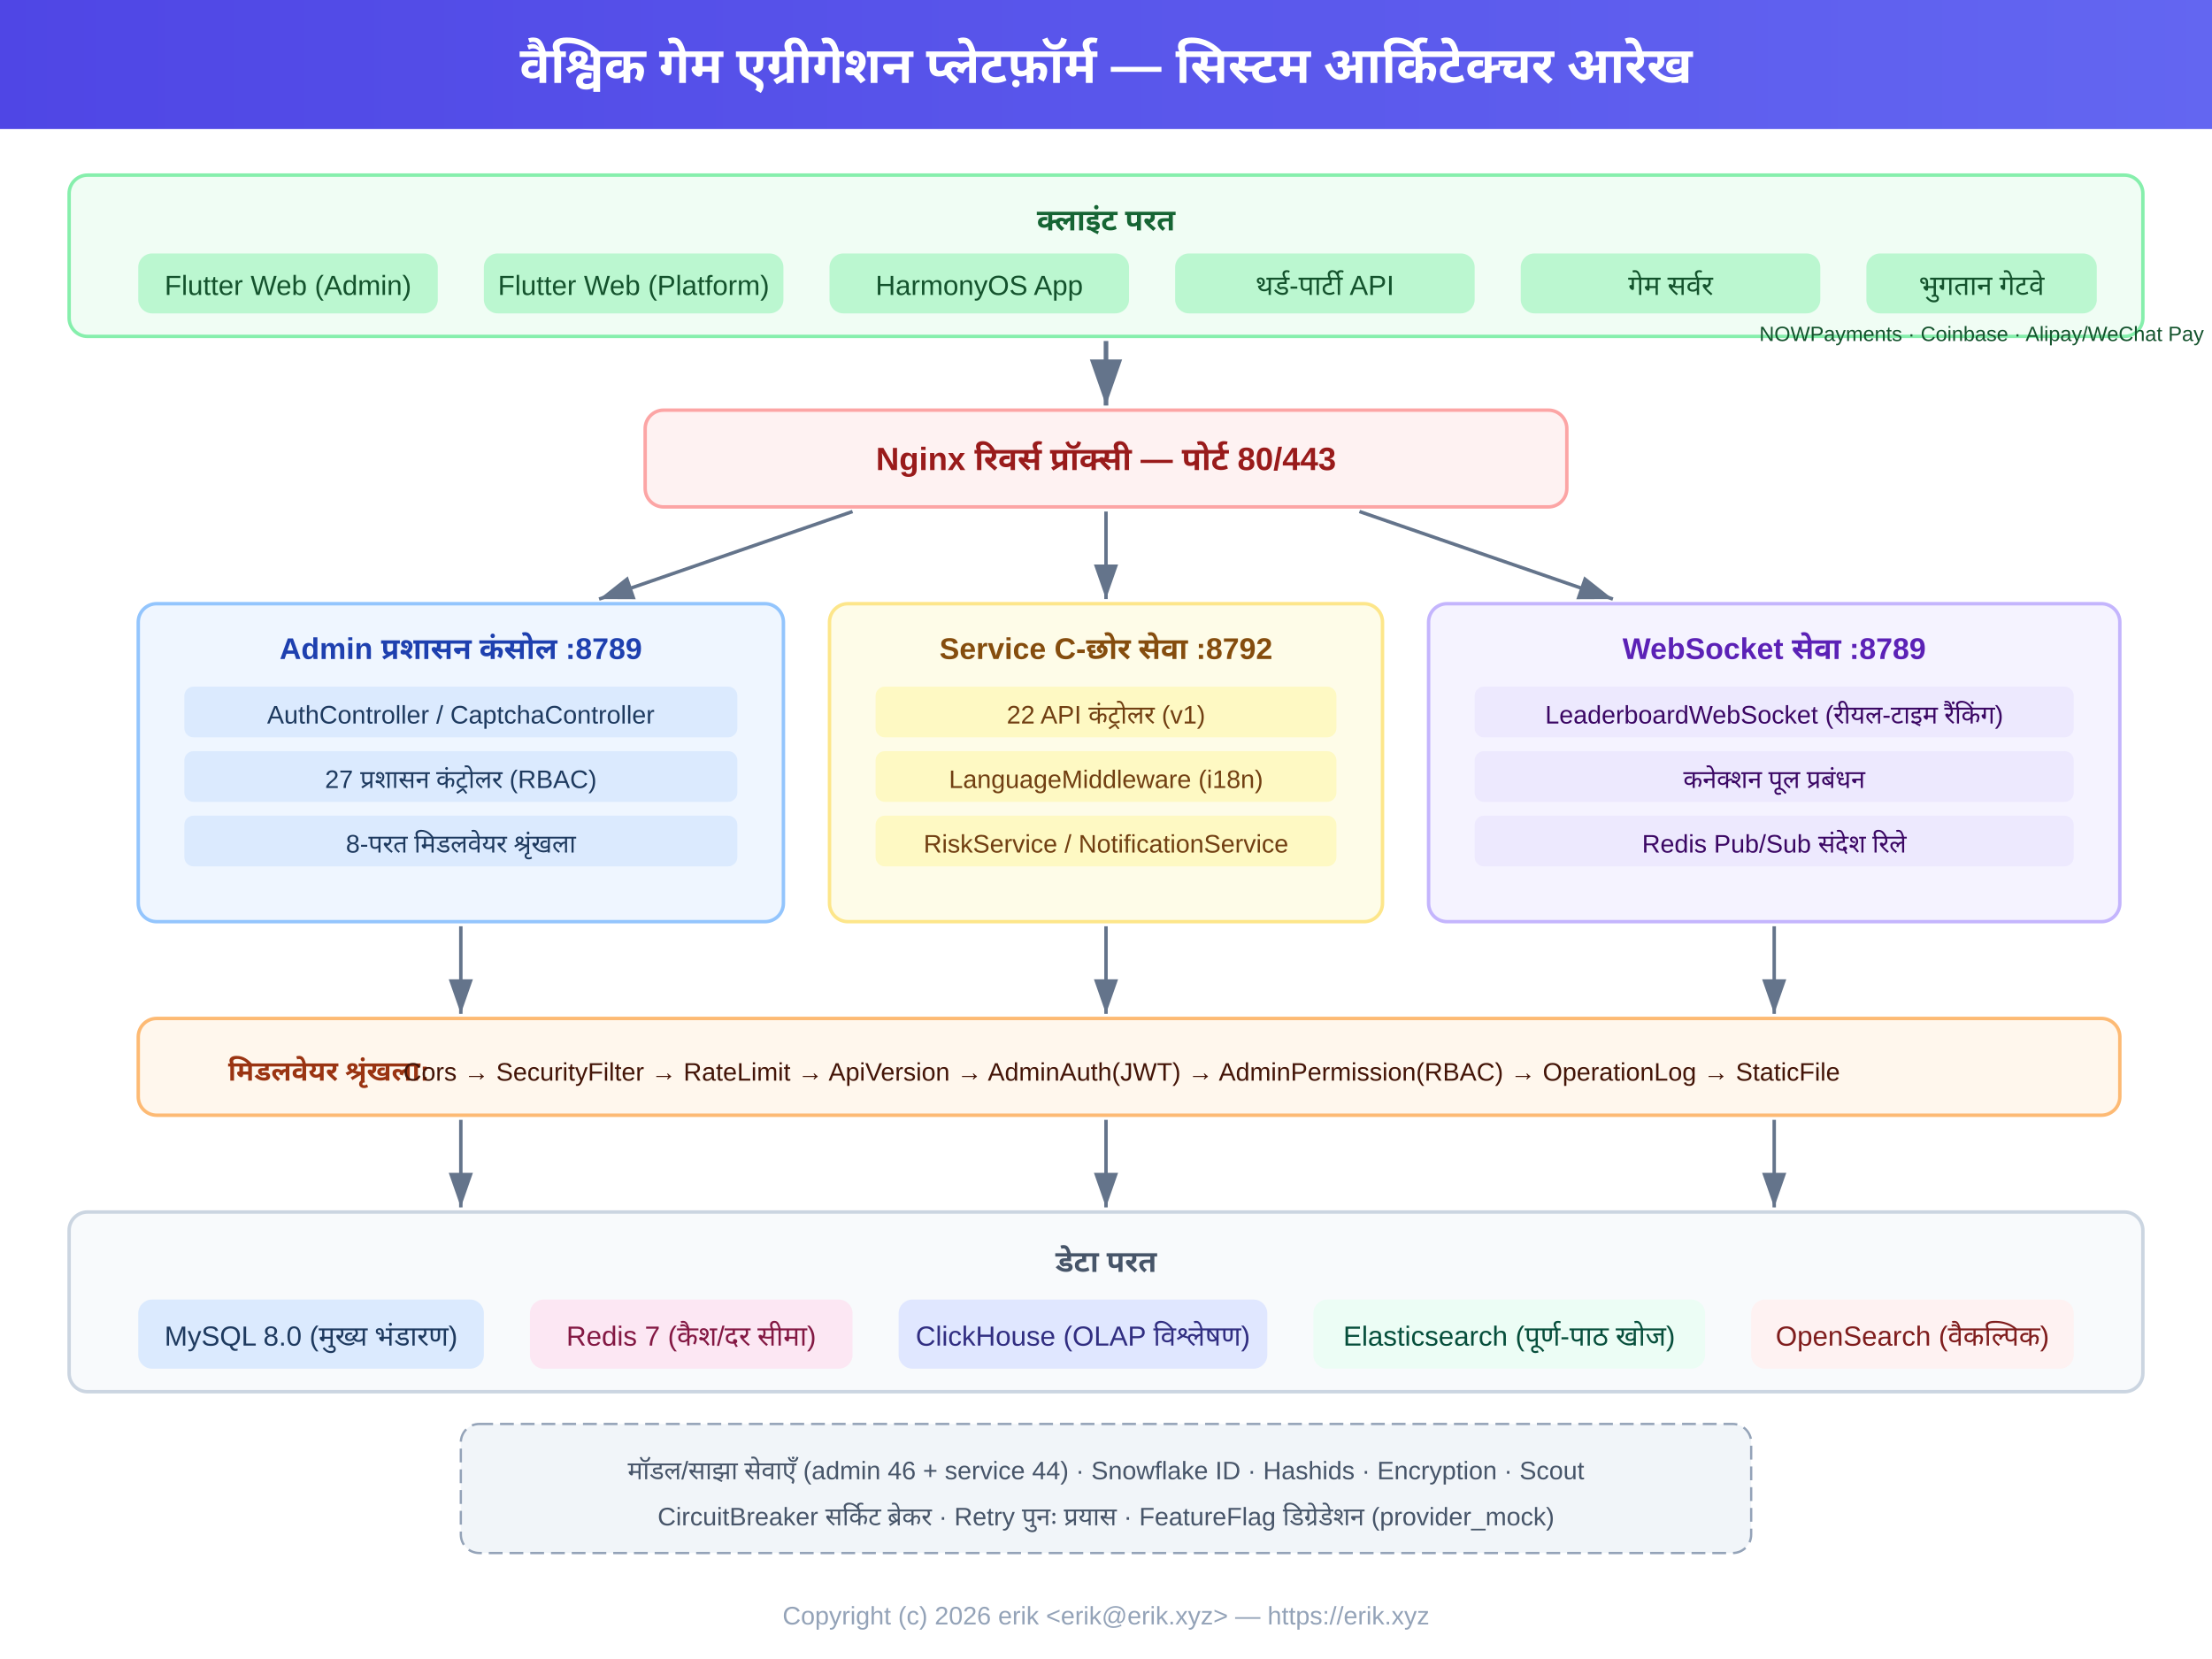
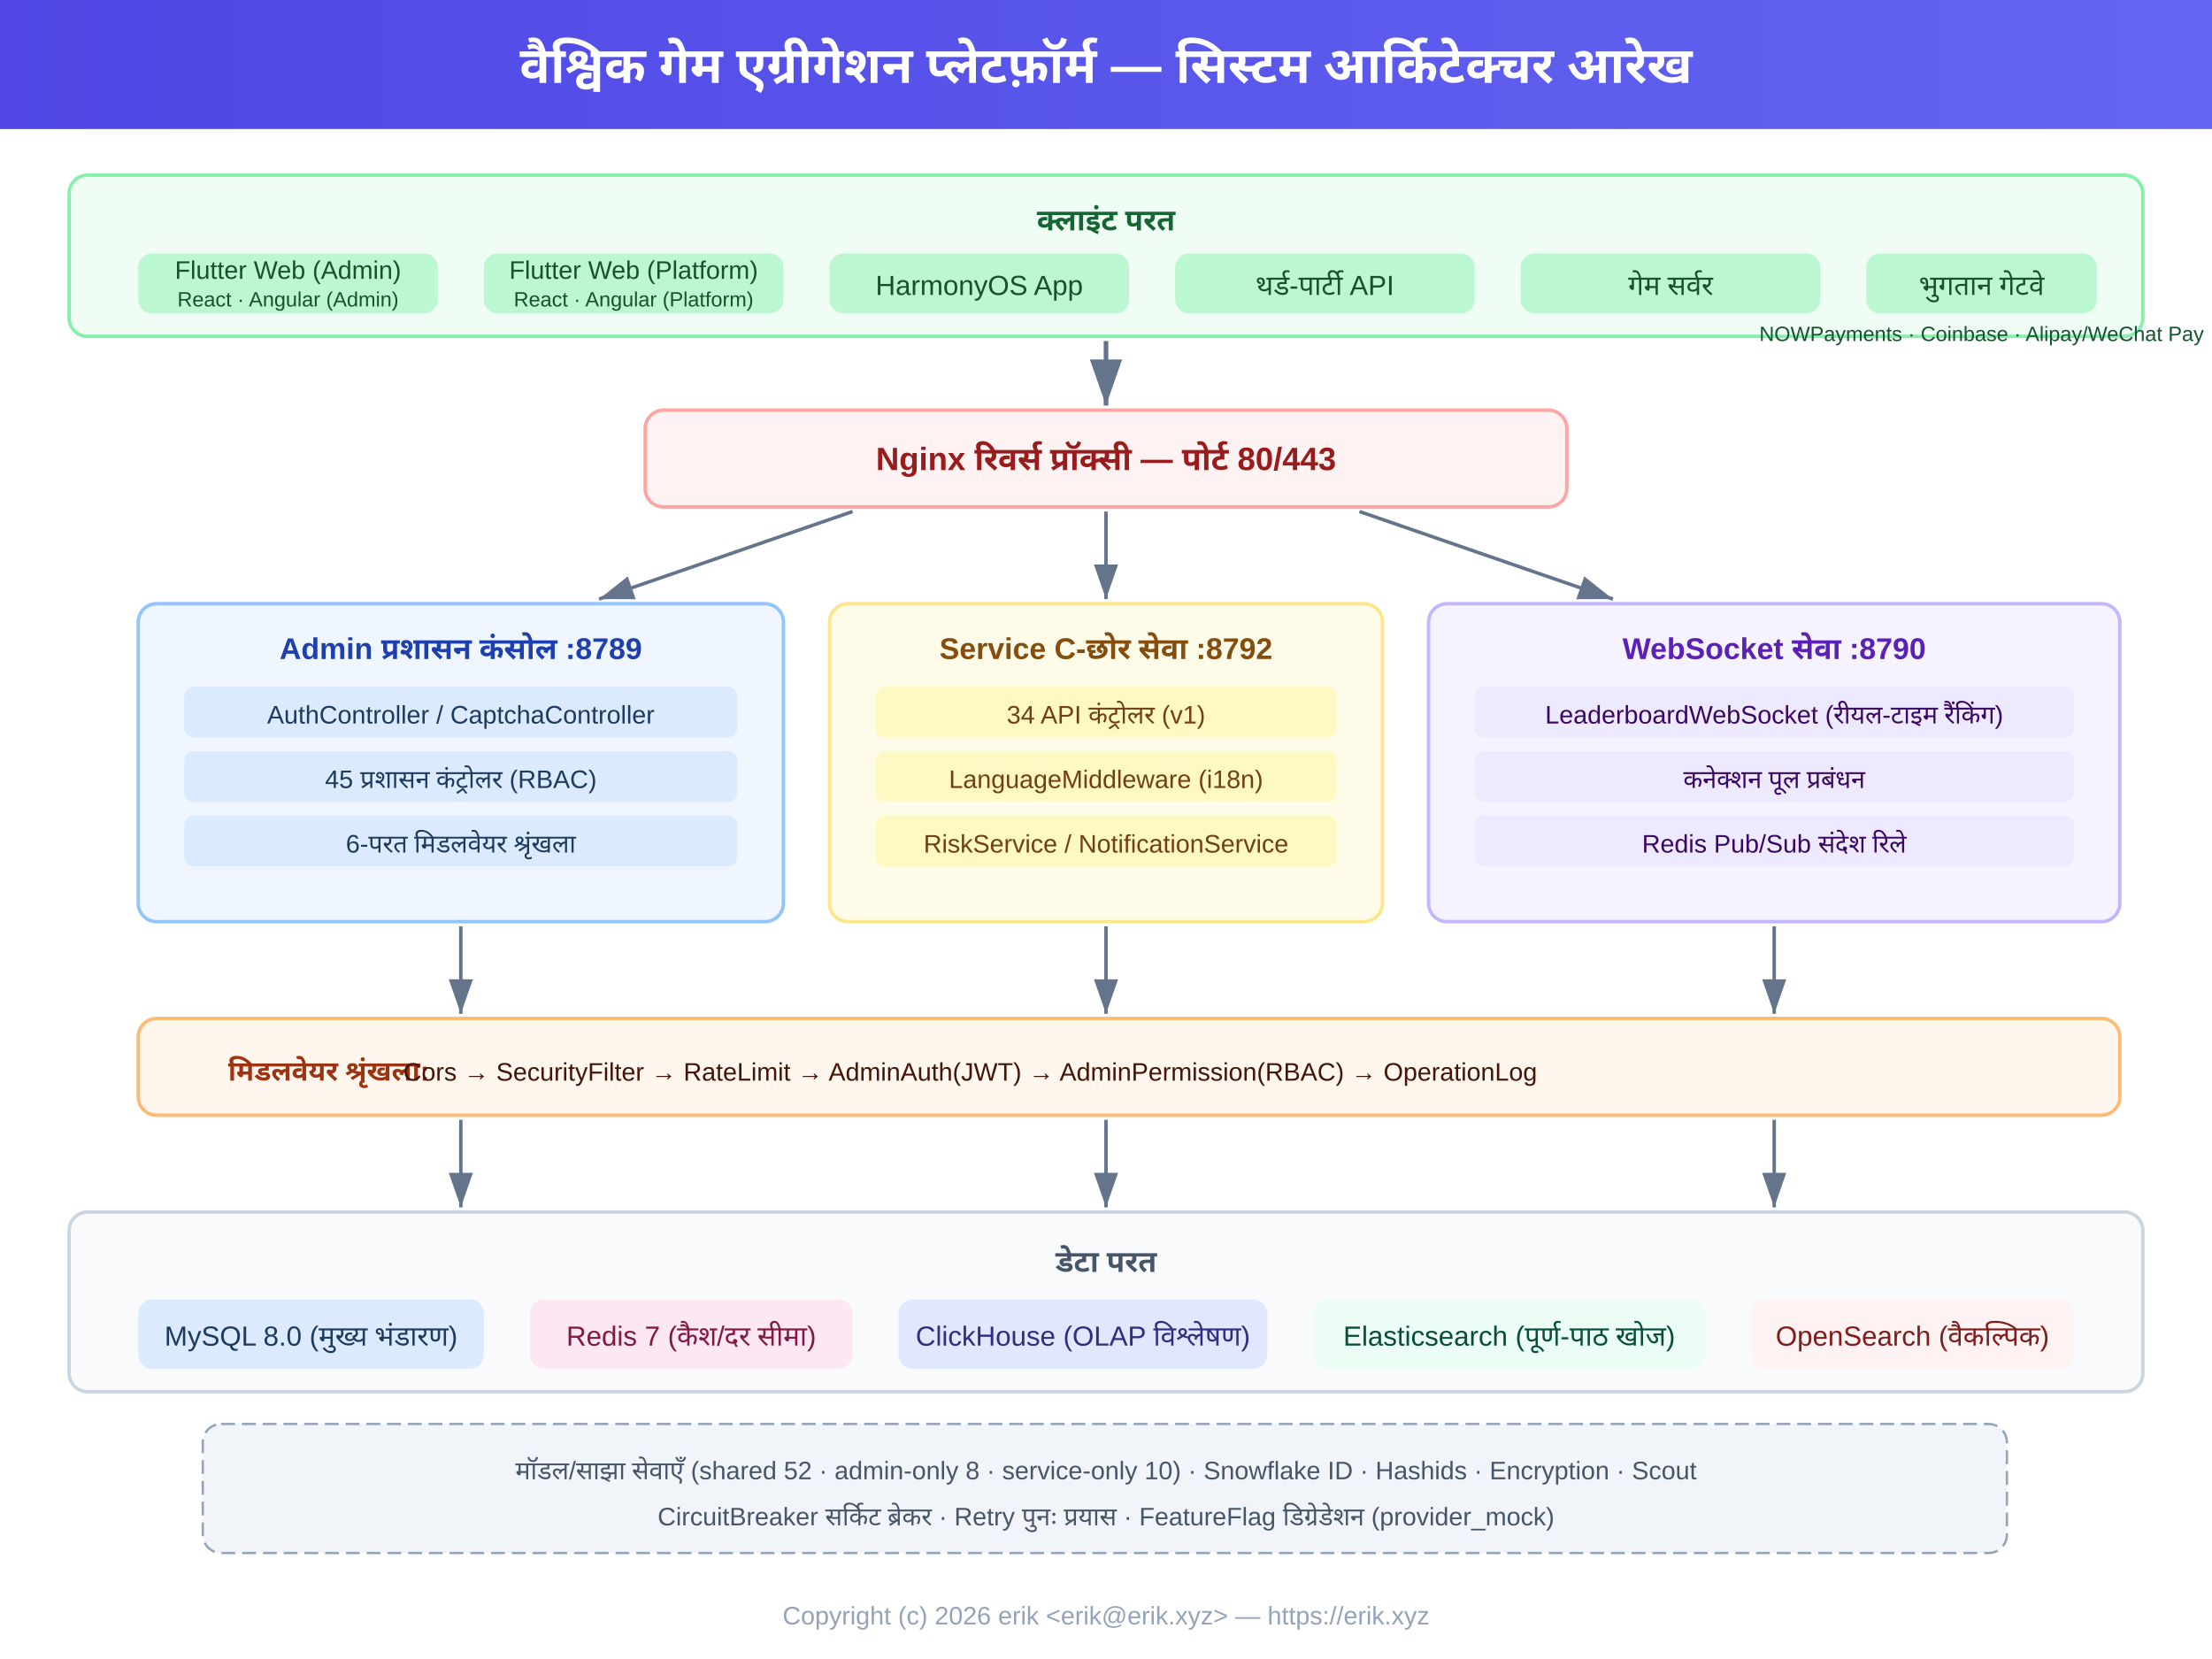
<svg xmlns="http://www.w3.org/2000/svg" viewBox="0 0 960 720" font-family="Arial, 'Noto Sans SC', 'Noto Sans Devanagari', sans-serif">
  <defs>
    <marker id="arrow" markerWidth="10" markerHeight="7" refX="10" refY="3.5" orient="auto">
      <polygon points="0 0, 10 3.5, 0 7" fill="#64748b" />
    </marker>
    <linearGradient id="hdr" x1="0" y1="0" x2="1" y2="0">
      <stop offset="0%" stop-color="#4f46e5" />
      <stop offset="100%" stop-color="#6366f1" />
    </linearGradient>
  </defs>
  <rect width="960" height="720" fill="#ffffff" />
  <rect x="0" y="0" width="960" height="56" fill="url(#hdr)" />
  <text x="480" y="36" text-anchor="middle" fill="#fff" font-size="22" font-weight="bold">वैश्विक गेम एग्रीगेशन प्लेटफ़ॉर्म — सिस्टम आर्किटेक्चर आरेख</text>
  <rect x="30" y="76" width="900" height="70" rx="8" fill="#f0fdf4" stroke="#86efac" stroke-width="1.5" />
  <text x="480" y="100" text-anchor="middle" fill="#166534" font-size="13" font-weight="bold">क्लाइंट परत</text>
  <rect x="60" y="110" width="130" height="26" rx="6" fill="#bbf7d0" />
-   <text x="125" y="128" text-anchor="middle" fill="#14532d" font-size="12">Flutter Web (Admin)</text>
+   <text x="125" y="121" text-anchor="middle" fill="#14532d" font-size="11">Flutter Web (Admin)</text>
+   <text x="125" y="133" text-anchor="middle" fill="#14532d" font-size="9">React · Angular (Admin)</text>
  <rect x="210" y="110" width="130" height="26" rx="6" fill="#bbf7d0" />
-   <text x="275" y="128" text-anchor="middle" fill="#14532d" font-size="12">Flutter Web (Platform)</text>
+   <text x="275" y="121" text-anchor="middle" fill="#14532d" font-size="11">Flutter Web (Platform)</text>
+   <text x="275" y="133" text-anchor="middle" fill="#14532d" font-size="9">React · Angular (Platform)</text>
  <rect x="360" y="110" width="130" height="26" rx="6" fill="#bbf7d0" />
  <text x="425" y="128" text-anchor="middle" fill="#14532d" font-size="12">HarmonyOS App</text>
  <rect x="510" y="110" width="130" height="26" rx="6" fill="#bbf7d0" />
  <text x="575" y="128" text-anchor="middle" fill="#14532d" font-size="12">थर्ड-पार्टी API</text>
  <rect x="660" y="110" width="130" height="26" rx="6" fill="#bbf7d0" />
  <text x="725" y="128" text-anchor="middle" fill="#14532d" font-size="12">गेम सर्वर</text>
  <rect x="810" y="110" width="100" height="26" rx="6" fill="#bbf7d0" />
  <text x="860" y="128" text-anchor="middle" fill="#14532d" font-size="12">भुगतान गेटवे</text>
  <text x="860" y="148" text-anchor="middle" fill="#14532d" font-size="9">NOWPayments · Coinbase · Alipay/WeChat Pay</text>
  <line x1="480" y1="148" x2="480" y2="176" stroke="#64748b" stroke-width="2" marker-end="url(#arrow)" />
  <rect x="280" y="178" width="400" height="42" rx="8" fill="#fef2f2" stroke="#fca5a5" stroke-width="1.5" />
  <text x="480" y="204" text-anchor="middle" fill="#991b1b" font-size="14" font-weight="bold">Nginx रिवर्स प्रॉक्सी — पोर्ट 80/443</text>
  <line x1="370" y1="222" x2="260" y2="260" stroke="#64748b" stroke-width="1.5" marker-end="url(#arrow)" />
  <line x1="480" y1="222" x2="480" y2="260" stroke="#64748b" stroke-width="1.5" marker-end="url(#arrow)" />
  <line x1="590" y1="222" x2="700" y2="260" stroke="#64748b" stroke-width="1.5" marker-end="url(#arrow)" />
  <rect x="60" y="262" width="280" height="138" rx="8" fill="#eff6ff" stroke="#93c5fd" stroke-width="1.5" />
  <text x="200" y="286" text-anchor="middle" fill="#1e40af" font-size="13" font-weight="bold">Admin प्रशासन कंसोल :8789</text>
  <rect x="80" y="298" width="240" height="22" rx="4" fill="#dbeafe" />
  <text x="200" y="314" text-anchor="middle" fill="#1e3a5f" font-size="11">AuthController / CaptchaController</text>
  <rect x="80" y="326" width="240" height="22" rx="4" fill="#dbeafe" />
-   <text x="200" y="342" text-anchor="middle" fill="#1e3a5f" font-size="11">27 प्रशासन कंट्रोलर (RBAC)</text>
+   <text x="200" y="342" text-anchor="middle" fill="#1e3a5f" font-size="11">45 प्रशासन कंट्रोलर (RBAC)</text>
  <rect x="80" y="354" width="240" height="22" rx="4" fill="#dbeafe" />
-   <text x="200" y="370" text-anchor="middle" fill="#1e3a5f" font-size="11">8-परत मिडलवेयर श्रृंखला</text>
+   <text x="200" y="370" text-anchor="middle" fill="#1e3a5f" font-size="11">6-परत मिडलवेयर श्रृंखला</text>
  <rect x="360" y="262" width="240" height="138" rx="8" fill="#fefce8" stroke="#fde68a" stroke-width="1.5" />
  <text x="480" y="286" text-anchor="middle" fill="#854d0e" font-size="13" font-weight="bold">Service C-छोर सेवा :8792</text>
  <rect x="380" y="298" width="200" height="22" rx="4" fill="#fef9c3" />
-   <text x="480" y="314" text-anchor="middle" fill="#713f12" font-size="11">22 API कंट्रोलर (v1)</text>
+   <text x="480" y="314" text-anchor="middle" fill="#713f12" font-size="11">34 API कंट्रोलर (v1)</text>
  <rect x="380" y="326" width="200" height="22" rx="4" fill="#fef9c3" />
  <text x="480" y="342" text-anchor="middle" fill="#713f12" font-size="11">LanguageMiddleware (i18n)</text>
  <rect x="380" y="354" width="200" height="22" rx="4" fill="#fef9c3" />
  <text x="480" y="370" text-anchor="middle" fill="#713f12" font-size="11">RiskService / NotificationService</text>
  <rect x="620" y="262" width="300" height="138" rx="8" fill="#f5f3ff" stroke="#c4b5fd" stroke-width="1.5" />
-   <text x="770" y="286" text-anchor="middle" fill="#5b21b6" font-size="13" font-weight="bold">WebSocket सेवा :8789</text>
+   <text x="770" y="286" text-anchor="middle" fill="#5b21b6" font-size="13" font-weight="bold">WebSocket सेवा :8790</text>
  <rect x="640" y="298" width="260" height="22" rx="4" fill="#ede9fe" />
  <text x="770" y="314" text-anchor="middle" fill="#3b0764" font-size="11">LeaderboardWebSocket (रीयल-टाइम रैंकिंग)</text>
  <rect x="640" y="326" width="260" height="22" rx="4" fill="#ede9fe" />
  <text x="770" y="342" text-anchor="middle" fill="#3b0764" font-size="11">कनेक्शन पूल प्रबंधन</text>
  <rect x="640" y="354" width="260" height="22" rx="4" fill="#ede9fe" />
  <text x="770" y="370" text-anchor="middle" fill="#3b0764" font-size="11">Redis Pub/Sub संदेश रिले</text>
  <line x1="200" y1="402" x2="200" y2="440" stroke="#64748b" stroke-width="1.5" marker-end="url(#arrow)" />
  <line x1="480" y1="402" x2="480" y2="440" stroke="#64748b" stroke-width="1.5" marker-end="url(#arrow)" />
  <line x1="770" y1="402" x2="770" y2="440" stroke="#64748b" stroke-width="1.5" marker-end="url(#arrow)" />
  <rect x="60" y="442" width="860" height="42" rx="8" fill="#fff7ed" stroke="#fdba74" stroke-width="1.5" />
  <text x="99" y="469" fill="#9a3412" font-size="12" font-weight="bold">मिडलवेयर श्रृंखला:</text>
-   <text x="175" y="469" fill="#431407" font-size="11">Cors → SecurityFilter → RateLimit → ApiVersion → AdminAuth(JWT) → AdminPermission(RBAC) → OperationLog → StaticFile</text>
+   <text x="175" y="469" fill="#431407" font-size="11">Cors → SecurityFilter → RateLimit → AdminAuth(JWT) → AdminPermission(RBAC) → OperationLog</text>
  <line x1="200" y1="486" x2="200" y2="524" stroke="#64748b" stroke-width="1.5" marker-end="url(#arrow)" />
  <line x1="480" y1="486" x2="480" y2="524" stroke="#64748b" stroke-width="1.5" marker-end="url(#arrow)" />
  <line x1="770" y1="486" x2="770" y2="524" stroke="#64748b" stroke-width="1.5" marker-end="url(#arrow)" />
  <rect x="30" y="526" width="900" height="78" rx="8" fill="#f8fafc" stroke="#cbd5e1" stroke-width="1.5" />
  <text x="480" y="552" text-anchor="middle" fill="#475569" font-size="13" font-weight="bold">डेटा परत</text>
  <rect x="60" y="564" width="150" height="30" rx="6" fill="#dbeafe" />
  <text x="135" y="584" text-anchor="middle" fill="#1e3a5f" font-size="12">MySQL 8.0 (मुख्य भंडारण)</text>
  <rect x="230" y="564" width="140" height="30" rx="6" fill="#fce7f3" />
  <text x="300" y="584" text-anchor="middle" fill="#831843" font-size="12">Redis 7 (कैश/दर सीमा)</text>
  <rect x="390" y="564" width="160" height="30" rx="6" fill="#e0e7ff" />
  <text x="470" y="584" text-anchor="middle" fill="#312e81" font-size="12">ClickHouse (OLAP विश्लेषण)</text>
  <rect x="570" y="564" width="170" height="30" rx="6" fill="#ecfdf5" />
  <text x="655" y="584" text-anchor="middle" fill="#064e3b" font-size="12">Elasticsearch (पूर्ण-पाठ खोज)</text>
  <rect x="760" y="564" width="140" height="30" rx="6" fill="#fef2f2" />
  <text x="830" y="584" text-anchor="middle" fill="#7f1d1d" font-size="12">OpenSearch (वैकल्पिक)</text>
-   <rect x="200" y="618" width="560" height="56" rx="8" fill="#f1f5f9" stroke="#94a3b8" stroke-width="1" stroke-dasharray="6,3" />
-   <text x="480" y="642" text-anchor="middle" fill="#475569" font-size="11">मॉडल/साझा सेवाएँ (admin 46 + service 44) · Snowflake ID · Hashids · Encryption · Scout</text>
+   <rect x="88" y="618" width="783" height="56" rx="8" fill="#f1f5f9" stroke="#94a3b8" stroke-width="1" stroke-dasharray="6,3" />
+   <text x="480" y="642" text-anchor="middle" fill="#475569" font-size="11">मॉडल/साझा सेवाएँ (shared 52 · admin-only 8 · service-only 10) · Snowflake ID · Hashids · Encryption · Scout</text>
  <text x="480" y="662" text-anchor="middle" fill="#475569" font-size="11">CircuitBreaker सर्किट ब्रेकर · Retry पुनः प्रयास · FeatureFlag डिग्रेडेशन (provider_mock)</text>
  <text x="480" y="705" text-anchor="middle" fill="#94a3b8" font-size="11">Copyright (c) 2026 erik &lt;erik@erik.xyz&gt; — https://erik.xyz</text>
</svg>
